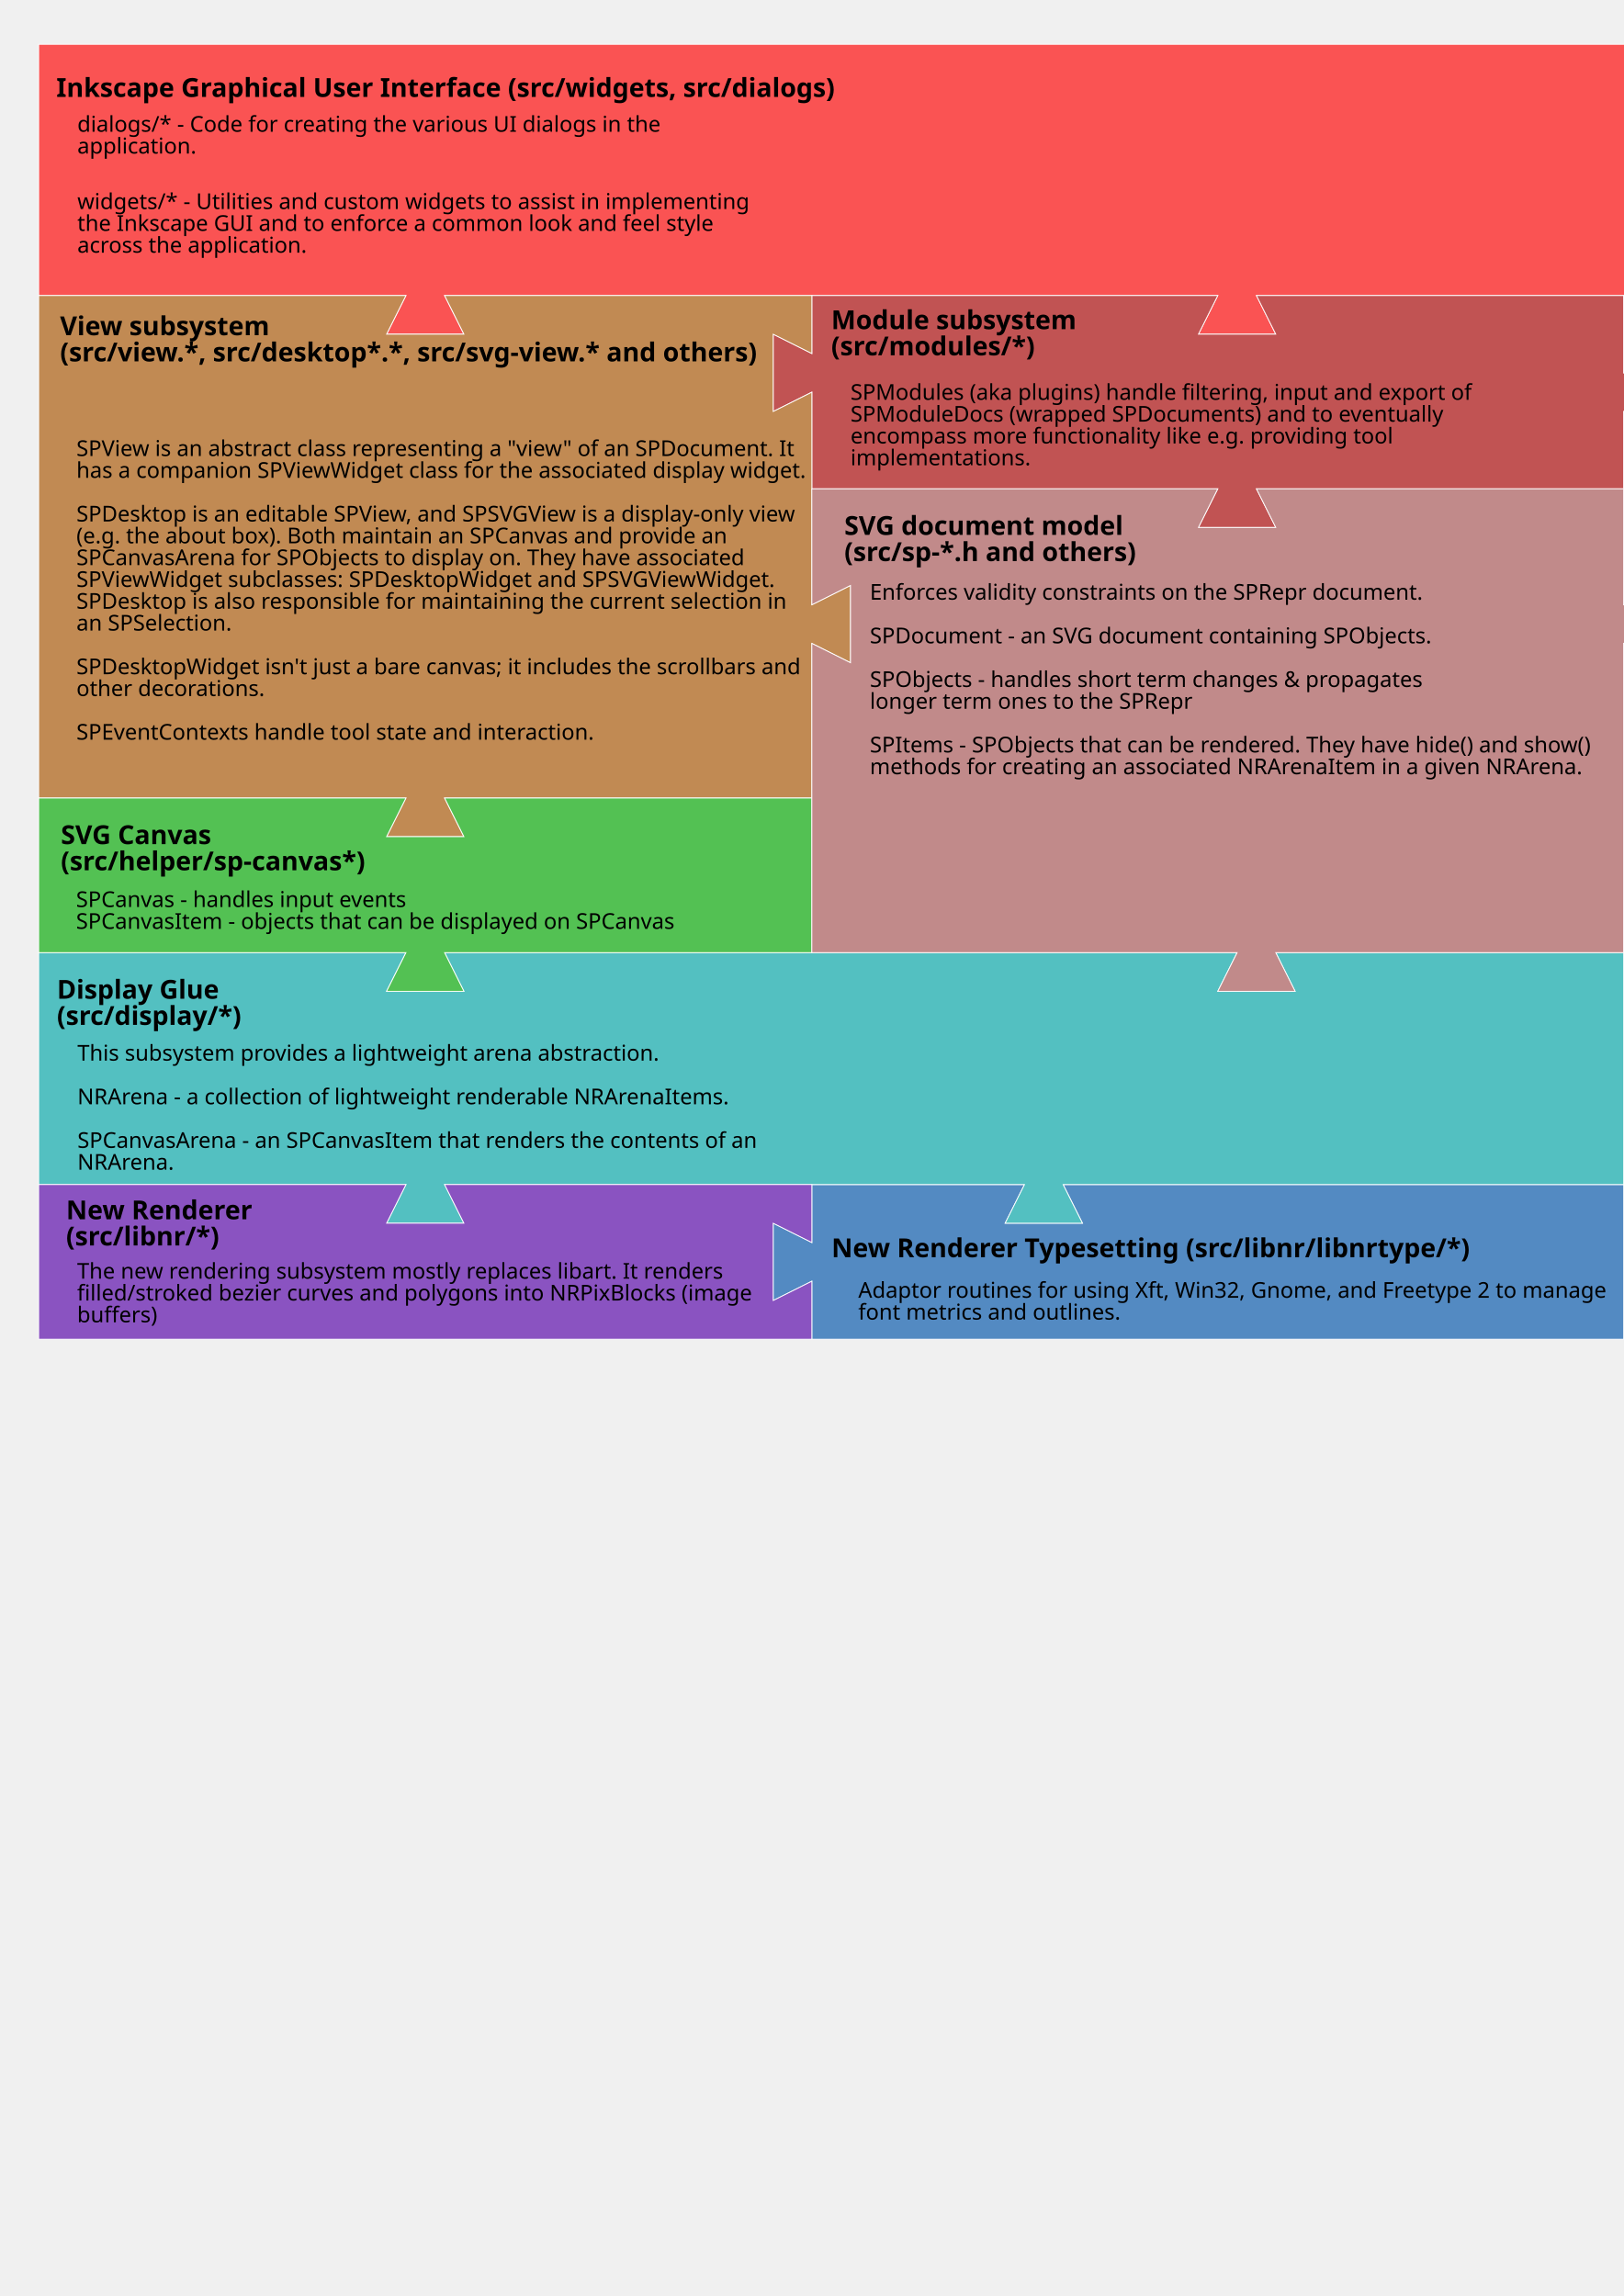
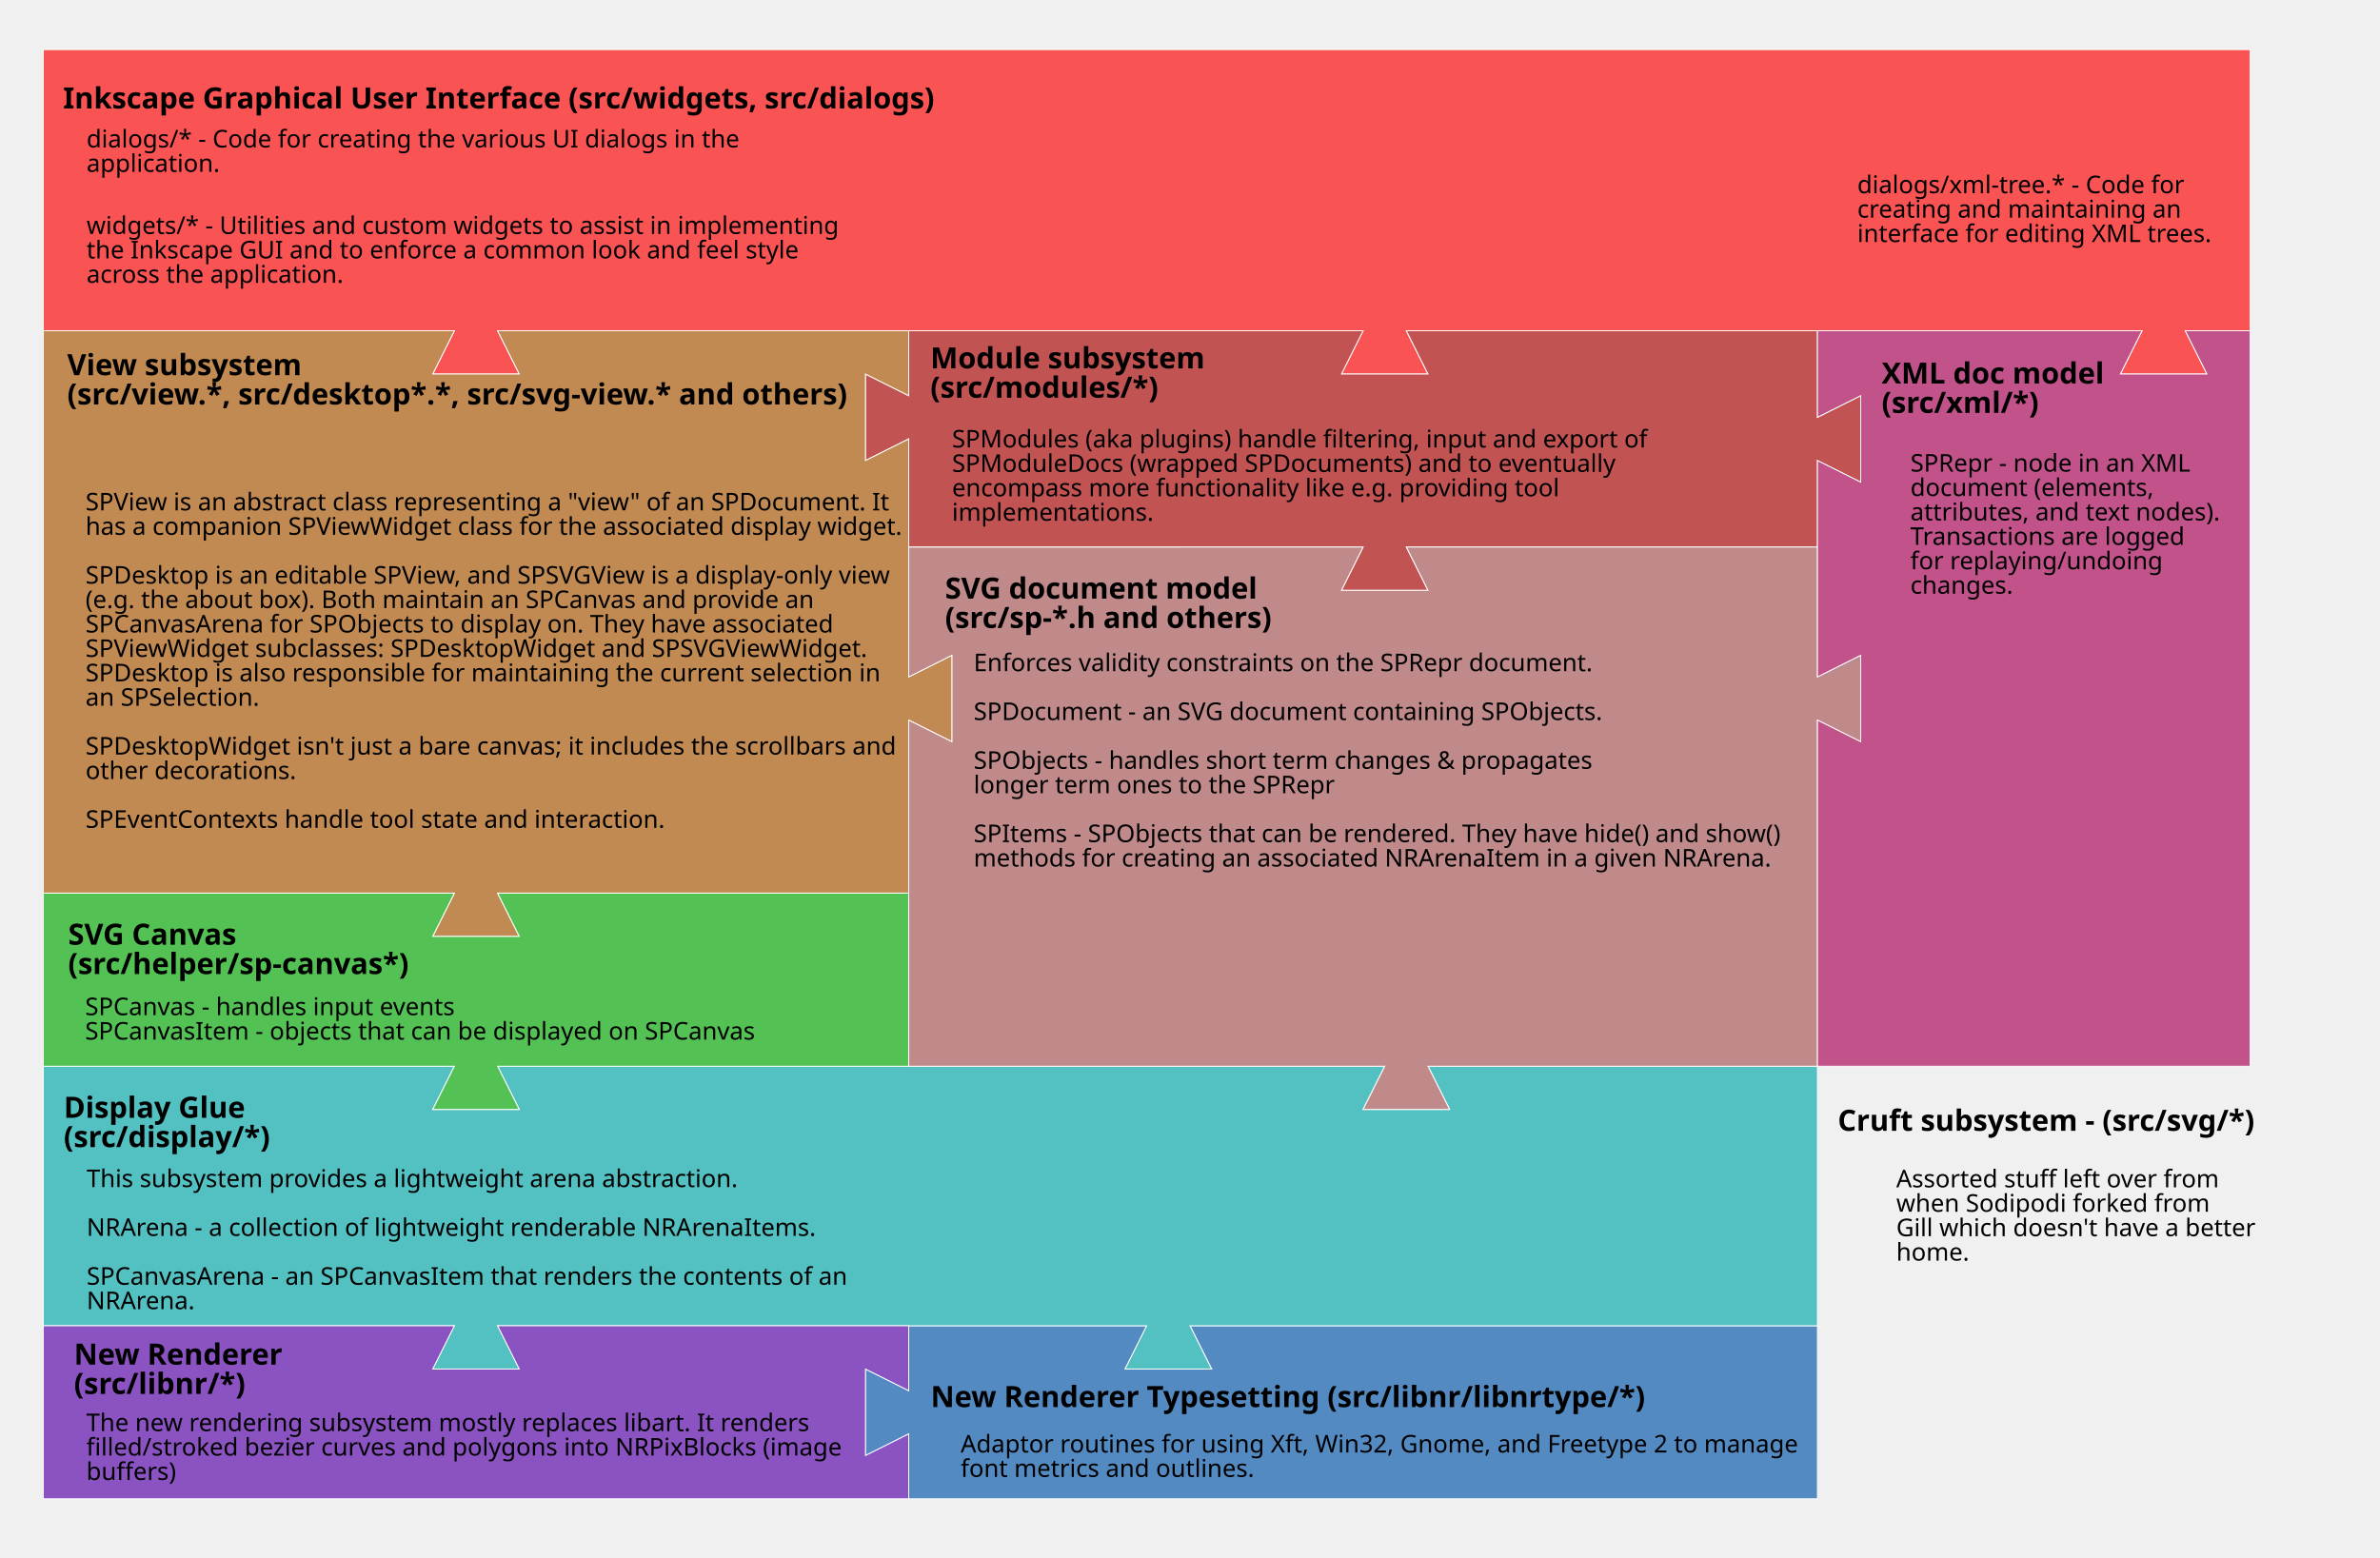
- <svg xmlns="http://www.w3.org/2000/svg" xmlns:xlink="http://www.w3.org/1999/xlink" id="svg1" width="210mm" height="297mm" xlink:inkscape="http://www.inkscape.org/namespaces/inkscape" version="1.1">
+ <svg xmlns="http://www.w3.org/2000/svg" xmlns:xlink="http://www.w3.org/1999/xlink" id="svg1" width="275mm" height="180mm" xlink:inkscape="http://www.inkscape.org/namespaces/inkscape" version="1.1">
  <defs id="defs3">
    <marker id="mArrow" markerWidth="8" markerHeight="10" refX="0" refY="0" orient="auto">
      <path d="M 10.667,4.267 C 10.667,4.267 0,0 0,0 0,0 10.667,-4.267 10.667,-4.267" style="fill:none;fill-opacity:1;fill-rule:evenodd;stroke:#000000;stroke-width:1.067pt;stroke-linecap:butt;stroke-linejoin:miter;stroke-opacity:1" id="arrowMarkerPath" />
    </marker>
  </defs>
  <g transform="translate(0, -430)">
    <path style="font-size:12px;fill:#ff0000;fill-opacity:0.656;fill-rule:evenodd;stroke:#ffffff;stroke-width:0.305pt" d="m 982.677,451.653 v 122.835 h -28.347 l 9.45,18.897 h -37.796 l 9.45,-18.897 H 614.174 l 9.449,18.897 h -37.795 l 9.449,-18.897 -377.953,-10e-4 9.449,18.898 h -37.795 l 9.45,-18.898 -179.528,-0.002 1.06e-4,-122.832 z" id="path290" />
    <path style="font-size:12px;fill:#a80000;fill-opacity:0.656;fill-rule:evenodd;stroke:#ffffff;stroke-width:0.296pt" d="m 396.85,574.488 v 28.348 l -18.898,-9.45 v 37.795 l 18.898,-9.449 v 47.243 l 198.426,0.001 -9.45,18.898 h 37.795 l -9.449,-18.898 h 179.527 v -37.795 l 18.898,9.449 v -37.795 l -18.898,9.449 v -37.794 l -179.527,-10e-4 9.449,18.898 h -37.795 l 9.45,-18.898 z" id="path814" />
    <text style="font-style:normal;font-weight:bold;font-size:12.8px;line-height:100%;font-family:'Luxi Sans';writing-mode:lr-tb;text-anchor:start;stroke-width:1.067pt" x="406.299" y="590.917" id="text230">
      <tspan x="406.299" y="590.917" id="tspan305" style="stroke-width:1.067pt">Module subsystem</tspan>
      <tspan x="406.299" y="603.717" id="tspan307" style="stroke-width:1.067pt">(src/modules/*)</tspan>
      <tspan x="406.299" y="616.517" id="tspan309" style="stroke-width:1.067pt" />
    </text>
    <text style="font-weight:normal;font-size:10.667px;line-height:100%;font-family:'Luxi Sans';stroke-width:1.067pt" x="415.748" y="625.47" id="text566">
      <tspan x="415.748" y="625.47" id="tspan587" style="stroke-width:1.067pt">SPModules (aka plugins) handle filtering, input and export of</tspan>
      <tspan x="415.748" y="636.137" id="tspan589" style="stroke-width:1.067pt">SPModuleDocs (wrapped SPDocuments) and to eventually</tspan>
      <tspan x="415.748" y="646.804" id="tspan591" style="stroke-width:1.067pt">encompass more functionality like e.g. providing tool</tspan>
      <tspan x="415.748" y="657.47" id="tspan593" style="stroke-width:1.067pt">implementations.</tspan>
    </text>
    <path style="font-size:12px;fill:#a85500;fill-opacity:0.656;fill-rule:evenodd;stroke:#ffffff;stroke-width:0.305pt" d="m 396.85,574.489 v 28.346 l -18.897,-9.449 v 37.795 l 18.897,-9.449 v 103.937 l 18.898,-9.449 v 37.795 l -18.898,-9.449 V 820.157 H 217.323 l 9.449,18.898 H 188.976 L 198.426,820.157 18.898,820.155 18.898,574.489 h 179.528 l -9.45,18.897 h 37.795 l -9.449,-18.897 z" id="path810" />
    <path style="font-size:12px;fill:#0055a9;fill-opacity:0.656;fill-rule:evenodd;stroke:#ffffff;stroke-width:0.296pt" d="m 396.85,1009.134 v 28.348 l -18.897,-9.451 v 37.796 l 18.897,-9.448 v 28.347 h 396.85 v -75.591 H 519.685 l 9.449,18.898 h -37.795 l 9.449,-18.898 z" id="path806" />
    <path style="font-size:12px;fill:#00a7a8;fill-opacity:0.656;fill-rule:evenodd;stroke:#ffffff;stroke-width:0.305pt" d="M 793.7,895.748 V 1009.134 H 519.685 l 9.449,18.898 h -37.795 l 9.449,-18.898 H 217.323 l 9.449,18.898 H 188.976 l 9.45,-18.898 H 18.898 L 18.898,895.75 h 179.528 l -9.45,18.897 h 37.795 l -9.449,-18.897 h 387.402 l -9.449,18.897 h 37.795 l -9.449,-18.897 z" id="path804" />
    <path style="font-size:12px;fill:#5400a8;fill-opacity:0.656;fill-rule:evenodd;stroke:#ffffff;stroke-width:0.296pt" d="m 396.85,1084.725 v -28.348 l -18.897,9.45 v -37.795 l 18.897,9.448 v -28.347 H 217.323 l 9.449,18.898 H 188.976 l 9.45,-18.898 H 18.898 l -2.13e-4,75.591 z" id="path802" />
    <text style="font-style:normal;font-weight:bold;font-size:12.8px;line-height:100%;font-family:'Luxi Sans';writing-mode:lr-tb;text-anchor:start;fill:#000000;fill-opacity:1;stroke:none;stroke-width:1.067pt;stroke-linecap:butt;stroke-linejoin:miter;stroke-opacity:1" x="32.301" y="1026.106" id="text15">
      <tspan x="32.301" y="1026.106" id="tspan835" style="stroke-width:1.067pt">New Renderer</tspan>
      <tspan x="32.301" y="1038.907" id="tspan837" style="stroke-width:1.067pt">(src/libnr/*)</tspan>
      <tspan x="32.301" y="1051.706" id="tspan839" style="stroke-width:1.067pt" />
    </text>
    <text style="font-style:normal;font-weight:bold;font-size:12.8px;line-height:100%;font-family:'Luxi Sans';writing-mode:lr-tb;text-anchor:start;fill:#000000;fill-opacity:1;stroke:none;stroke-width:1.067pt;stroke-linecap:butt;stroke-linejoin:miter;stroke-opacity:1" x="406.442" y="1044.647" id="text25">
      <tspan x="406.442" y="1044.647" id="tspan797" style="stroke-width:1.067pt">New Renderer Typesetting (src/libnr/libnrtype/*)</tspan>
      <tspan x="406.442" y="1057.447" id="tspan799" style="stroke-width:1.067pt" />
    </text>
    <text style="font-style:normal;font-weight:bold;font-size:12.8px;line-height:100%;font-family:'Luxi Sans';writing-mode:lr-tb;text-anchor:start;fill:#000000;fill-opacity:1;stroke:none;stroke-width:1.067pt;stroke-linecap:butt;stroke-linejoin:miter;stroke-opacity:1" x="27.821" y="918.275" id="text28">
      <tspan x="27.821" y="918.275" id="tspan821" style="stroke-width:1.067pt">Display Glue</tspan>
      <tspan x="27.821" y="931.075" id="tspan823" style="stroke-width:1.067pt">(src/display/*)</tspan>
      <tspan x="27.821" y="943.875" id="tspan825" style="stroke-width:1.067pt" />
    </text>
    <text style="font-style:normal;font-weight:bold;font-size:12.8px;line-height:100%;font-family:'Luxi Sans';writing-mode:lr-tb;text-anchor:start;fill:#000000;fill-opacity:1;stroke:none;stroke-width:1.067pt;stroke-linecap:butt;stroke-linejoin:miter;stroke-opacity:1" x="29.362" y="593.881" id="text189">
      <tspan x="29.362" y="593.881" id="tspan815" style="stroke-width:1.067pt">View subsystem</tspan>
      <tspan x="29.362" y="606.681" id="tspan817" style="stroke-width:1.067pt">(src/view.*, src/desktop*.*, src/svg-view.* and others)</tspan>
      <tspan x="29.362" y="619.481" id="tspan819" style="stroke-width:1.067pt" />
    </text>
    <text style="font-style:normal;font-weight:normal;font-size:10.667px;line-height:100%;font-family:'Luxi Sans';writing-mode:lr-tb;text-anchor:start;fill:#000000;fill-opacity:1;stroke:none;stroke-width:1.067pt;stroke-linecap:butt;stroke-linejoin:miter;stroke-opacity:1" x="37.347" y="652.952" id="text685">
      <tspan x="37.347" y="652.952" id="tspan642" style="stroke-width:1.067pt">SPView is an abstract class representing a "view" of an SPDocument. It</tspan>
      <tspan x="37.347" y="663.618" id="tspan644" style="stroke-width:1.067pt">has a companion SPViewWidget class for the associated display widget.</tspan>
      <tspan x="37.347" y="674.285" id="tspan646" style="stroke-width:1.067pt" />
      <tspan x="37.347" y="684.952" id="tspan648" style="stroke-width:1.067pt">SPDesktop is an editable SPView, and SPSVGView is a display-only view</tspan>
      <tspan x="37.347" y="695.618" id="tspan650" style="stroke-width:1.067pt">(e.g. the about box). Both maintain an SPCanvas and provide an</tspan>
      <tspan x="37.347" y="706.285" id="tspan652" style="stroke-width:1.067pt">SPCanvasArena for SPObjects to display on. They have associated</tspan>
      <tspan x="37.347" y="716.952" id="tspan654" style="stroke-width:1.067pt">SPViewWidget subclasses: SPDesktopWidget and SPSVGViewWidget.</tspan>
      <tspan x="37.347" y="727.618" id="tspan656" style="stroke-width:1.067pt">SPDesktop is also responsible for maintaining the current selection in</tspan>
      <tspan x="37.347" y="738.285" id="tspan658" style="stroke-width:1.067pt">an SPSelection.</tspan>
      <tspan x="37.347" y="748.952" id="tspan660" style="stroke-width:1.067pt" />
      <tspan x="37.347" y="759.618" id="tspan662" style="stroke-width:1.067pt">SPDesktopWidget isn't just a bare canvas; it includes the scrollbars and</tspan>
      <tspan x="37.347" y="770.285" id="tspan664" style="stroke-width:1.067pt">other decorations.</tspan>
      <tspan x="37.347" y="780.952" id="tspan666" style="stroke-width:1.067pt" />
      <tspan x="37.347" y="791.618" id="tspan668" style="stroke-width:1.067pt">SPEventContexts handle tool state and interaction.</tspan>
      <tspan x="37.347" y="802.285" id="tspan670" style="stroke-width:1.067pt" />
    </text>
    <text style="font-style:normal;font-weight:normal;font-size:10.667px;line-height:100%;font-family:'Luxi Sans';writing-mode:lr-tb;text-anchor:start;fill:#000000;fill-opacity:1;stroke:none;stroke-width:1.067pt;stroke-linecap:butt;stroke-linejoin:miter;stroke-opacity:1" x="37.836" y="948.543" id="text730">
      <tspan x="37.836" y="948.543" id="tspan737" style="stroke-width:1.067pt">This subsystem provides a lightweight arena abstraction.</tspan>
      <tspan x="37.836" y="959.21" id="tspan739" style="stroke-width:1.067pt" />
      <tspan x="37.836" y="969.876" id="tspan741" style="stroke-width:1.067pt">NRArena - a collection of lightweight renderable NRArenaItems.</tspan>
      <tspan x="37.836" y="980.543" id="tspan743" style="stroke-width:1.067pt" />
      <tspan x="37.836" y="991.21" id="tspan745" style="stroke-width:1.067pt">SPCanvasArena - an SPCanvasItem that renders the contents of an</tspan>
      <tspan x="37.836" y="1001.876" id="tspan747" style="stroke-width:1.067pt">NRArena.</tspan>
      <tspan x="37.836" y="1012.543" id="tspan749" style="stroke-width:1.067pt" />
    </text>
    <text style="font-style:normal;font-weight:normal;font-size:10.667px;line-height:100%;font-family:'Luxi Sans';writing-mode:lr-tb;text-anchor:start;fill:#000000;fill-opacity:1;stroke:none;stroke-width:1.067pt;stroke-linecap:butt;stroke-linejoin:miter;stroke-opacity:1" x="37.691" y="1055.153" id="text755">
      <tspan x="37.691" y="1055.153" id="tspan768" style="stroke-width:1.067pt">The new rendering subsystem mostly replaces libart. It renders</tspan>
      <tspan x="37.691" y="1065.82" id="tspan770" style="stroke-width:1.067pt">filled/stroked bezier curves and polygons into NRPixBlocks (image</tspan>
      <tspan x="37.691" y="1076.486" id="tspan772" style="stroke-width:1.067pt">buffers)</tspan>
      <tspan x="37.691" y="1087.153" id="tspan774" style="stroke-width:1.067pt" />
    </text>
    <text style="font-style:normal;font-weight:normal;font-size:10.667px;line-height:100%;font-family:'Luxi Sans';writing-mode:lr-tb;text-anchor:start;fill:#000000;fill-opacity:1;stroke:none;stroke-width:1.067pt;stroke-linecap:butt;stroke-linejoin:miter;stroke-opacity:1" x="419.531" y="1064.484" id="text780">
      <tspan x="419.531" y="1064.484" id="tspan791" style="stroke-width:1.067pt">Adaptor routines for using Xft, Win32, Gnome, and Freetype 2 to manage</tspan>
      <tspan x="419.531" y="1075.15" id="tspan793" style="stroke-width:1.067pt">font metrics and outlines.</tspan>
      <tspan x="419.531" y="1085.817" id="tspan795" style="stroke-width:1.067pt" />
    </text>
    <path style="font-size:12px;fill:#00a800;fill-opacity:0.656;fill-rule:evenodd;stroke:#ffffff;stroke-width:0.305pt" d="m 396.85,820.157 v 75.59 H 217.323 l 9.449,18.898 h -37.795 l 9.45,-18.898 -179.527,-0.002 -8.53e-4,-75.588 H 198.426 l -9.45,18.897 h 37.795 l -9.449,-18.897 z" id="path809" />
    <text style="font-weight:normal;font-size:10.667px;line-height:100%;font-family:'Luxi Sans';stroke-width:1.067pt" x="37.171" y="873.45" id="text22">
      <tspan x="37.171" y="873.45" id="tspan456" style="stroke-width:1.067pt">SPCanvas - handles input events</tspan>
      <tspan x="37.171" y="884.117" id="tspan458" style="stroke-width:1.067pt">SPCanvasItem - objects that can be displayed on SPCanvas</tspan>
      <tspan x="37.171" y="894.783" id="tspan460" style="stroke-width:1.067pt" />
    </text>
    <text style="font-weight:bold;font-size:12.8px;line-height:100%;font-family:'Luxi Sans';stroke-width:1.067pt" x="29.741" y="842.684" id="text439">
      <tspan x="29.741" y="842.684" id="tspan827" style="stroke-width:1.067pt">SVG Canvas</tspan>
      <tspan x="29.741" y="855.484" id="tspan829" style="stroke-width:1.067pt">(src/helper/sp-canvas*)</tspan>
      <tspan x="29.741" y="868.284" id="tspan831" style="stroke-width:1.067pt" />
      <tspan x="29.741" y="881.084" id="tspan833" style="stroke-width:1.067pt" />
    </text>
    <path style="font-size:12px;fill:#a85555;fill-opacity:0.656;fill-rule:evenodd;stroke:#ffffff;stroke-width:0.305pt" d="m 793.7,668.976 v 56.692 l 18.898,-9.449 v 37.795 l -18.898,-9.449 10e-4,151.181 H 623.622 l 9.449,18.898 h -37.795 l 9.449,-18.898 H 396.85 l -5.3e-4,-151.179 18.898,9.45 v -37.795 l -18.898,9.449 v -56.693 l 198.426,-0.002 -9.45,18.897 h 37.795 l -9.449,-18.897 z" id="path808" />
    <text style="font-weight:bold;font-size:12.8px;line-height:100%;font-family:'Luxi Sans';stroke-width:1.067pt" x="412.713" y="691.503" id="text156">
      <tspan x="412.713" y="691.503" id="tspan841" style="stroke-width:1.067pt">SVG document model</tspan>
      <tspan x="412.713" y="704.303" id="tspan843" style="stroke-width:1.067pt">(src/sp-*.h and others)</tspan>
      <tspan x="412.713" y="717.103" id="tspan845" style="stroke-width:1.067pt" />
    </text>
    <text style="font-weight:normal;font-size:10.667px;line-height:100%;font-family:'Luxi Sans';stroke-width:1.067pt" x="425.197" y="723.188" id="text468">
      <tspan x="425.197" y="723.188" id="tspan521" style="stroke-width:1.067pt">Enforces validity constraints on the SPRepr document.</tspan>
      <tspan x="425.197" y="733.854" id="tspan523" style="stroke-width:1.067pt" />
      <tspan x="425.197" y="744.521" id="tspan525" style="stroke-width:1.067pt">SPDocument - an SVG document containing SPObjects.</tspan>
      <tspan x="425.197" y="755.188" id="tspan527" style="stroke-width:1.067pt" />
      <tspan x="425.197" y="765.854" id="tspan529" style="stroke-width:1.067pt">SPObjects - handles short term changes &amp; propagates</tspan>
      <tspan x="425.197" y="776.521" id="tspan531" style="stroke-width:1.067pt">longer term ones to the SPRepr</tspan>
      <tspan x="425.197" y="787.188" id="tspan533" style="stroke-width:1.067pt" />
      <tspan x="425.197" y="797.854" id="tspan535" style="stroke-width:1.067pt">SPItems - SPObjects that can be rendered. They have hide() and show()</tspan>
      <tspan x="425.197" y="808.521" id="tspan537" style="stroke-width:1.067pt">methods for creating an associated NRArenaItem in a given NRArena.</tspan>
      <tspan x="425.197" y="819.188" id="tspan539" style="stroke-width:1.067pt" />
    </text>
    <path style="font-size:12px;fill:#a80055;fill-opacity:0.656;fill-rule:evenodd;stroke:#ffffff;stroke-width:0.296pt" d="m 793.7,574.489 v 37.797 l 18.897,-9.45 v 37.795 l -18.897,-9.45 v 94.489 l 18.898,-9.45 v 37.795 l -18.898,-9.449 V 895.747 H 982.677 V 574.489 h -28.347 l 9.449,18.897 H 925.984 l 9.45,-18.897 z" id="path813" />
    <text style="font-style:normal;font-weight:bold;font-size:12.8px;line-height:100%;font-family:'Luxi Sans';writing-mode:lr-tb;text-anchor:start;stroke-width:1.067pt" x="821.741" y="597.558" id="text163">
      <tspan x="821.741" y="597.558" id="tspan341" style="stroke-width:1.067pt">XML doc model</tspan>
      <tspan x="821.741" y="610.358" id="tspan343" style="stroke-width:1.067pt">(src/xml/*)</tspan>
      <tspan x="821.741" y="623.158" id="tspan345" style="stroke-width:1.067pt" />
    </text>
    <text style="font-style:normal;font-weight:normal;font-size:10.667px;line-height:100%;font-family:'Luxi Sans';writing-mode:lr-tb;text-anchor:start;stroke-width:1.067pt" x="834.275" y="636.007" id="text541">
      <tspan x="834.275" y="636.007" id="tspan362" style="stroke-width:1.067pt">SPRepr - node in an XML</tspan>
      <tspan x="834.275" y="646.673" id="tspan364" style="stroke-width:1.067pt">document (elements,</tspan>
      <tspan x="834.275" y="657.34" id="tspan366" style="stroke-width:1.067pt">attributes, and text nodes).</tspan>
      <tspan x="834.275" y="668.007" id="tspan368" style="stroke-width:1.067pt">Transactions are logged</tspan>
      <tspan x="834.275" y="678.673" id="tspan370" style="stroke-width:1.067pt">for replaying/undoing</tspan>
      <tspan x="834.275" y="689.34" id="tspan372" style="stroke-width:1.067pt">changes.</tspan>
    </text>
    <text style="font-weight:bold;font-size:12.8px;line-height:100%;font-family:'Luxi Sans';stroke-width:1.067pt" x="802.543" y="923.964" id="text270">
      <tspan x="802.543" y="923.964" id="tspan714" style="stroke-width:1.067pt">Cruft subsystem - (src/svg/*)</tspan>
      <tspan x="802.543" y="936.764" id="tspan716" style="stroke-width:1.067pt" />
    </text>
    <text style="font-weight:normal;font-size:10.667px;line-height:100%;font-family:'Luxi Sans';stroke-width:1.067pt" x="828.108" y="948.662" id="text723">
      <tspan x="828.108" y="948.662" id="tspan708" style="stroke-width:1.067pt">Assorted stuff left over from</tspan>
      <tspan id="tspan794" x="828.108" y="959.329" style="stroke-width:1.067pt">when Sodipodi forked from</tspan>
      <tspan id="tspan796" x="828.108" y="969.996" style="stroke-width:1.067pt">Gill which doesn't have a better</tspan>
      <tspan id="tspan800" x="828.108" y="980.662" style="stroke-width:1.067pt">home.</tspan>
    </text>
    <text style="font-style:normal;font-weight:bold;font-size:12.8px;line-height:100%;font-family:'Luxi Sans';writing-mode:lr-tb;text-anchor:start;stroke-width:1.067pt" x="27.534" y="477.375" id="text257">
      <tspan x="27.534" y="477.375" id="tspan358" style="stroke-width:1.067pt">Inkscape Graphical User Interface (src/widgets, src/dialogs)</tspan>
      <tspan x="27.534" y="490.175" id="tspan360" style="stroke-width:1.067pt" />
    </text>
    <text style="font-style:normal;font-weight:normal;font-size:10.667px;line-height:100%;font-family:'Luxi Sans';writing-mode:lr-tb;text-anchor:start;stroke-width:1.067pt" x="37.795" y="532.2" id="text676">
      <tspan x="37.795" y="532.2" id="tspan318" style="stroke-width:1.067pt">widgets/* - Utilities and custom widgets to assist in implementing</tspan>
      <tspan x="37.795" y="542.867" id="tspan320" style="stroke-width:1.067pt">the Inkscape GUI and to enforce a common look and feel style</tspan>
      <tspan x="37.795" y="553.533" id="tspan322" style="stroke-width:1.067pt">across the application.</tspan>
      <tspan x="37.795" y="564.2" id="tspan324" style="stroke-width:1.067pt" />
    </text>
    <text style="font-style:normal;font-weight:normal;font-size:10.667px;line-height:100%;font-family:'Luxi Sans';writing-mode:lr-tb;text-anchor:start;stroke-width:1.067pt" x="37.795" y="494.405" id="text326">
      <tspan x="37.795" y="494.405" id="tspan335" style="stroke-width:1.067pt">dialogs/* - Code for creating the various UI dialogs in the</tspan>
      <tspan x="37.795" y="505.071" id="tspan337" style="stroke-width:1.067pt">application.</tspan>
      <tspan x="37.795" y="515.738" id="tspan339" style="stroke-width:1.067pt" />
    </text>
    <text style="font-style:normal;font-weight:normal;font-size:10.667px;line-height:100%;font-family:'Luxi Sans';writing-mode:lr-tb;text-anchor:start;stroke-width:1.067pt" x="811.098" y="514.39" id="text347">
      <tspan x="811.098" y="514.39" id="tspan374" style="stroke-width:1.067pt">dialogs/xml-tree.* - Code for</tspan>
      <tspan x="811.098" y="525.057" id="tspan376" style="stroke-width:1.067pt">creating and maintaining an</tspan>
      <tspan x="811.098" y="535.723" id="tspan378" style="stroke-width:1.067pt">interface for editing XML trees.</tspan>
    </text>
  </g>
</svg>
